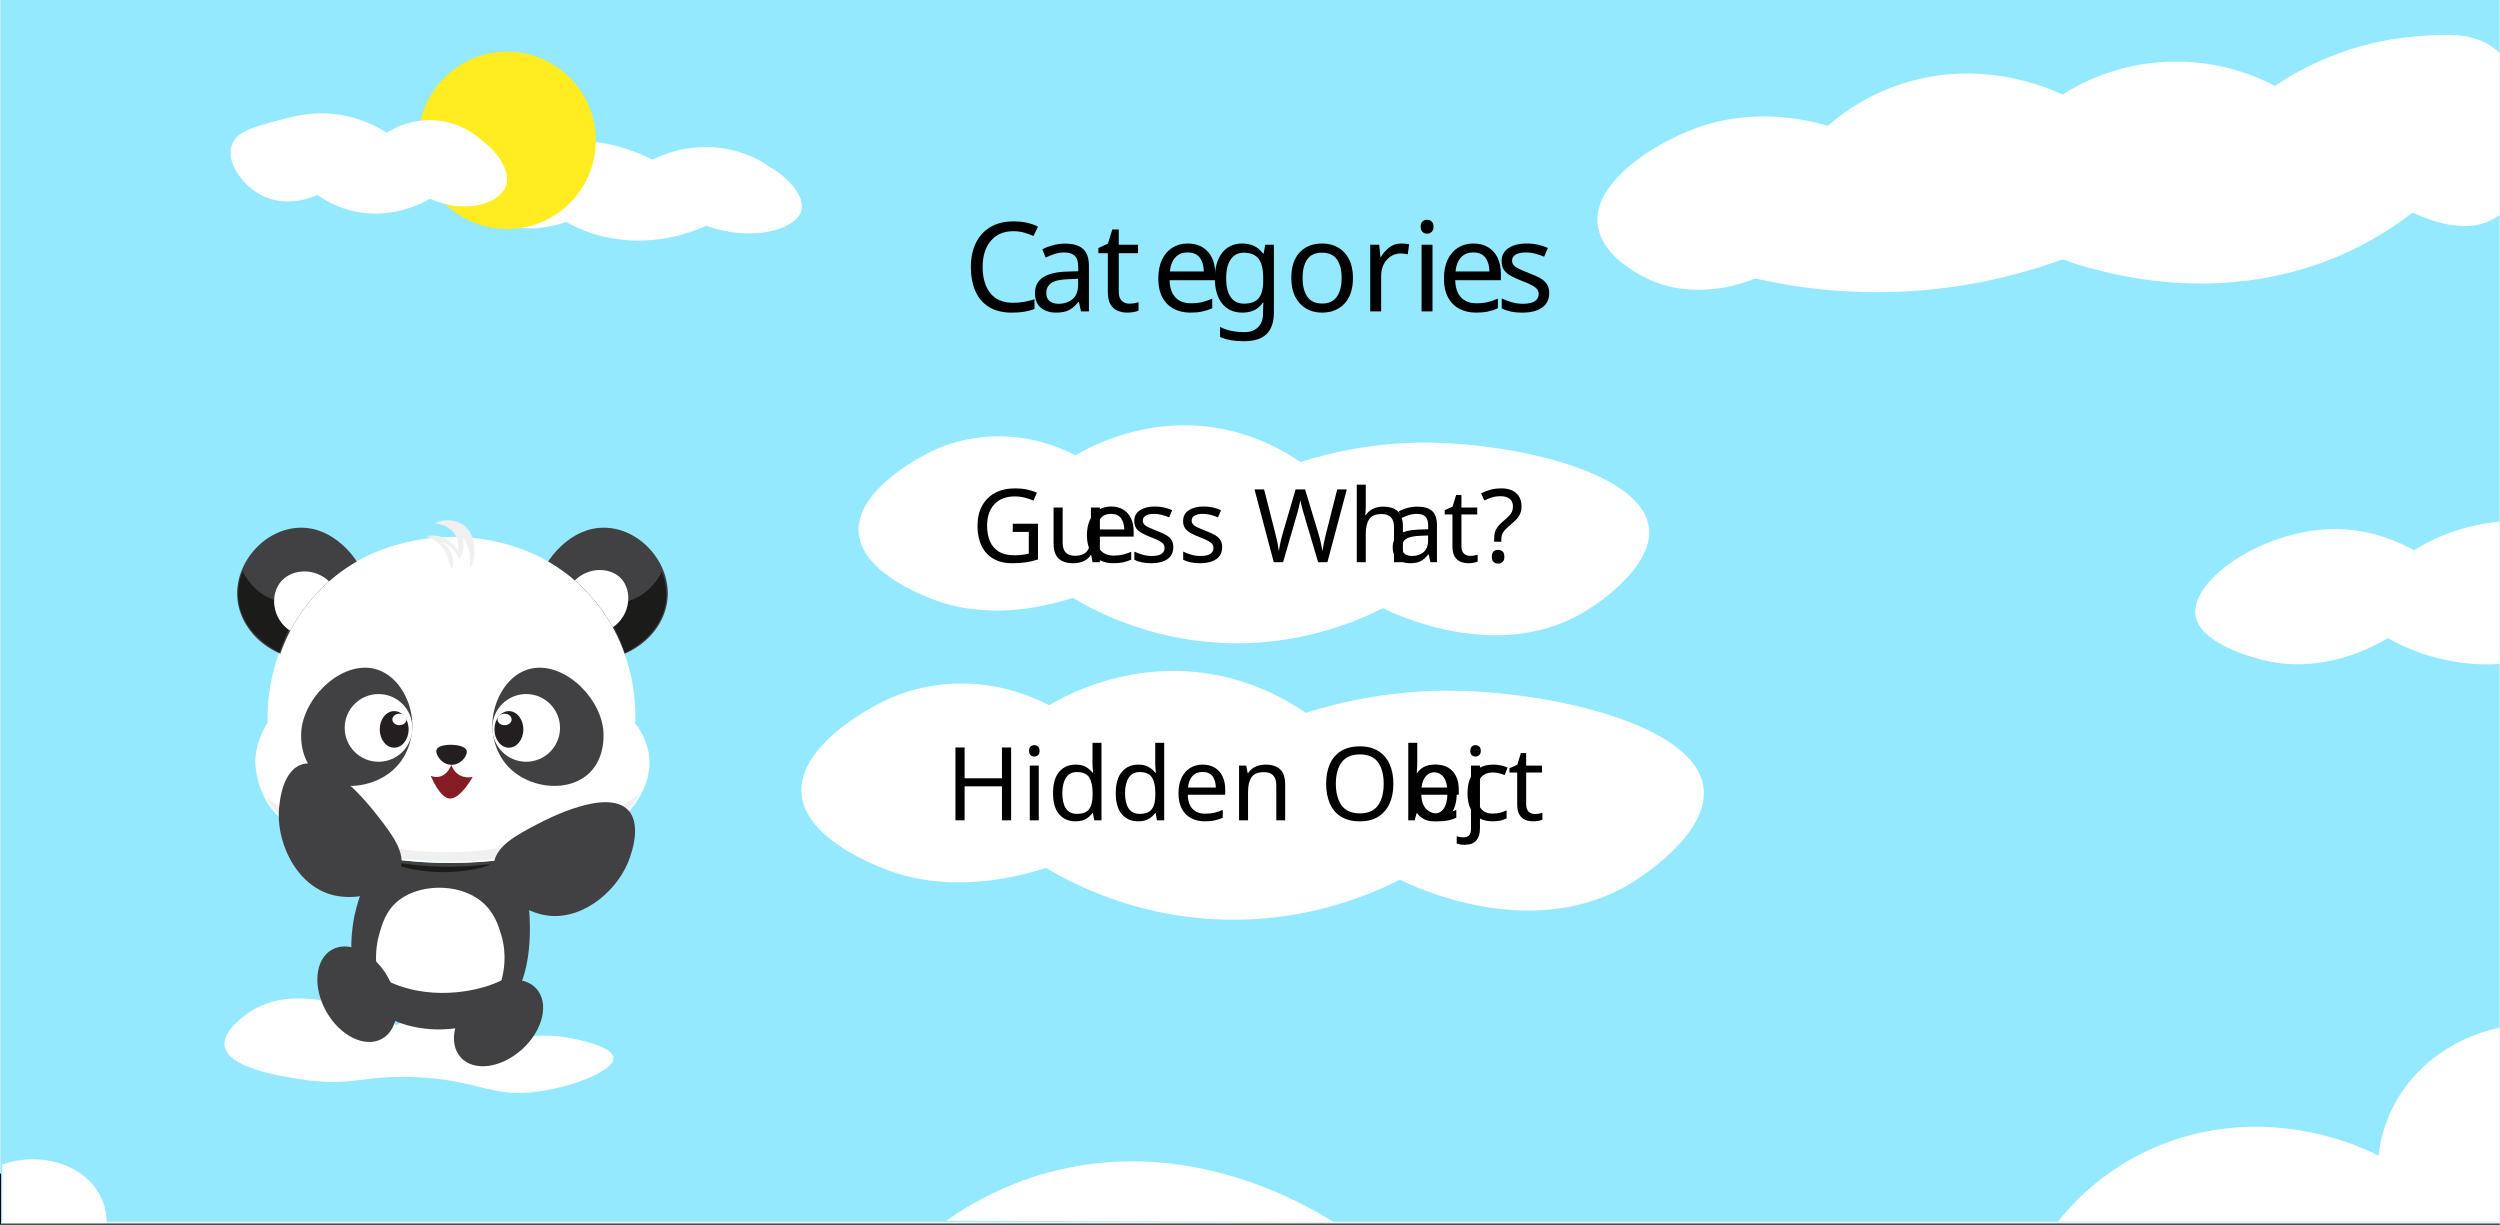
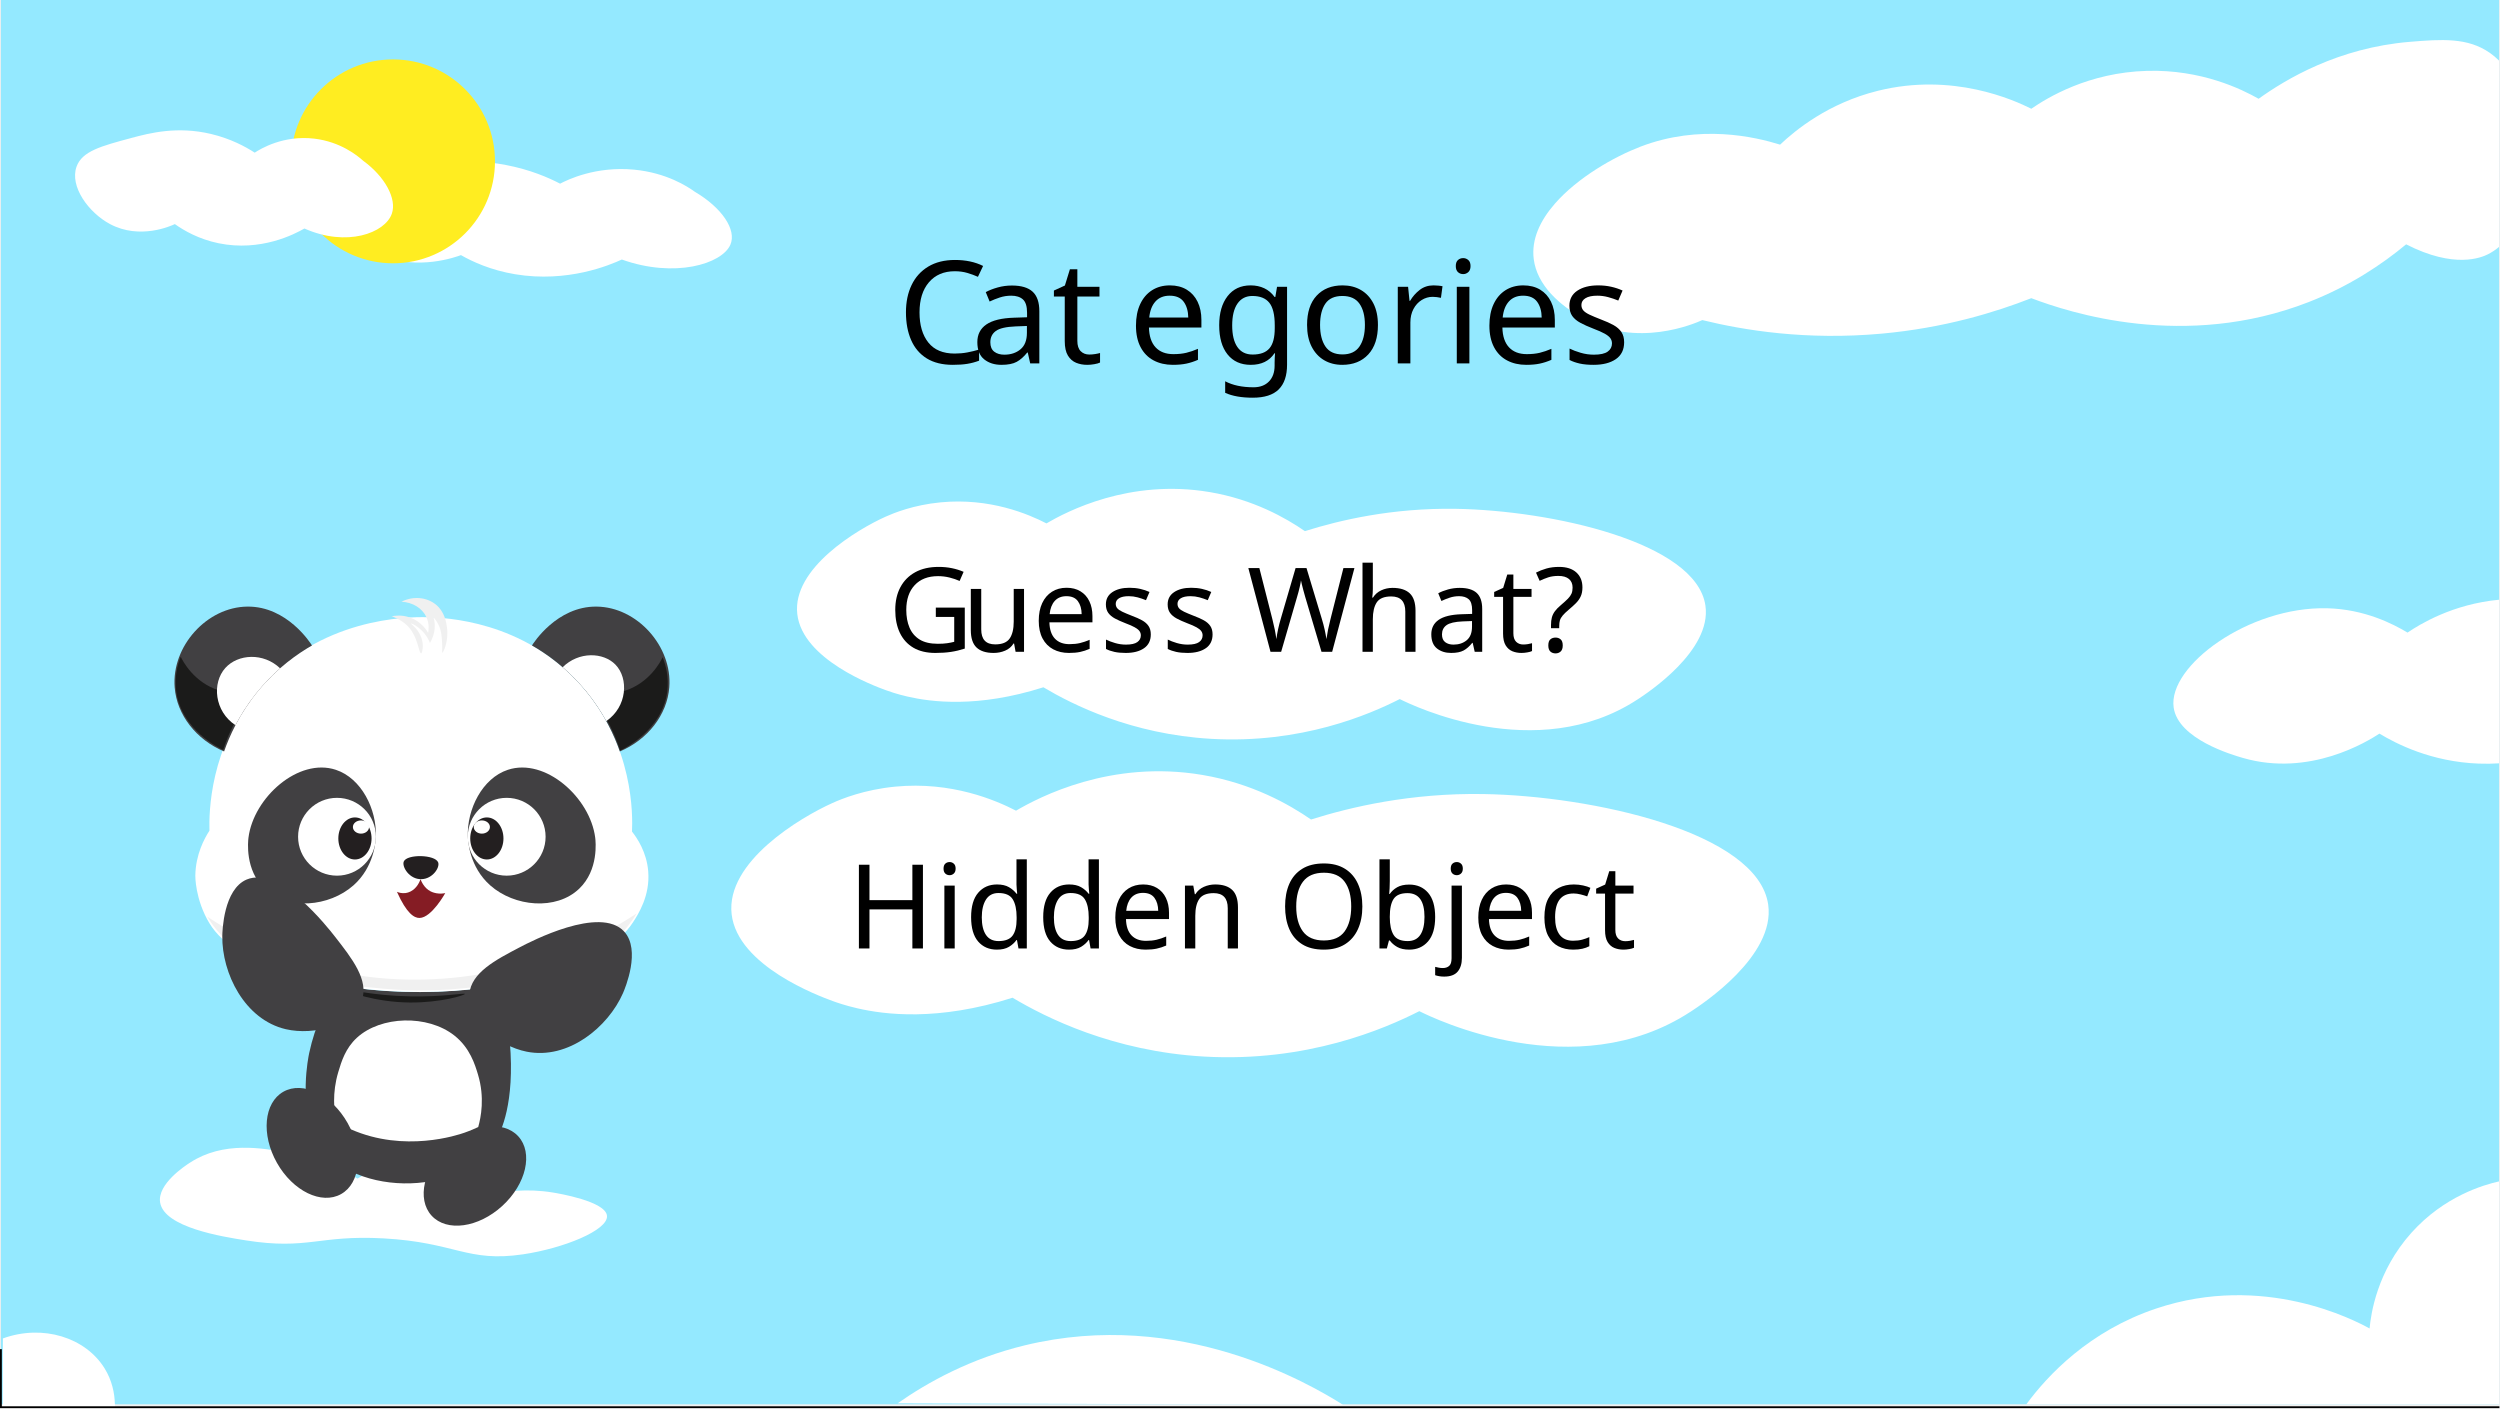
- <svg xmlns="http://www.w3.org/2000/svg" id="Layer_2" data-name="Layer 2" viewBox="0 0 2411.29 1181.22">
+ <svg xmlns="http://www.w3.org/2000/svg" id="Layer_2" data-name="Layer 2" viewBox="0 0 1364.71 768.67">
  <defs>
    <style>
      .cls-1 {
-         letter-spacing: -.01em;
-       }
- 
-       .cls-2 {
        fill: none;
        stroke: #000;
        stroke-miterlimit: 10;
      }

+       .cls-2 {
+         letter-spacing: 0em;
+       }
+ 
      .cls-3 {
-         letter-spacing: -.02em;
+         fill: #851c24;
      }

      .cls-4 {
-         letter-spacing: -.02em;
+         fill: #fff;
      }

      .cls-5 {
-         letter-spacing: -.07em;
+         fill: #f0f0f0;
      }

      .cls-6 {
-         fill: #851c24;
+         letter-spacing: -.06em;
      }

      .cls-7 {
-         fill: #fff;
+         letter-spacing: 0em;
      }

      .cls-8 {
-         fill: #f0f0f0;
+         font-size: 78px;
+       }
+ 
+       .cls-8, .cls-9 {
+         font-family: LuckiestGuy-Regular, 'Luckiest Guy';
+       }
+ 
+       .cls-10 {
+         fill: #231f20;
+       }
+ 
+       .cls-11 {
+         fill: #1b1b1a;
+       }
+ 
+       .cls-12 {
+         fill: #94e9ff;
+       }
+ 
+       .cls-13 {
+         fill: #ffed21;
+       }
+ 
+       .cls-14 {
+         letter-spacing: 0em;
+       }
+ 
+       .cls-15 {
+         letter-spacing: 0em;
      }

      .cls-9 {
-         fill: #231f20;
-       }
- 
-       .cls-10 {
-         font-size: 98.37px;
-       }
- 
-       .cls-10, .cls-11 {
-         font-family: SuperFuntime, 'Super Funtime';
-       }
- 
-       .cls-12 {
-         fill: #1b1b1a;
-       }
- 
-       .cls-13 {
-         fill: #94e9ff;
-       }
- 
-       .cls-14 {
-         letter-spacing: -.02em;
-       }
- 
-       .cls-15 {
-         fill: #ffed21;
+         font-size: 64px;
      }

      .cls-16 {
-         letter-spacing: -.03em;
+         fill: #414042;
      }

      .cls-17 {
-         fill: #414042;
-       }
- 
-       .cls-11 {
-         font-size: 119.89px;
-       }
- 
-       .cls-18 {
-         letter-spacing: -.07em;
+         letter-spacing: 0em;
      }
    </style>
  </defs>
  <g id="Layer_1-2" data-name="Layer 1">
-     <polygon class="cls-13" points="2410.79 0 2410.79 1178.31 .85 1178.31 .85 1180.72 .5 1180.72 .5 0 2410.79 0" />
-     <path class="cls-7" d="M102.92,1178.31c.03.81.05,1.61.03,2.41H2.13c0-.8,0-1.61.02-2.41.03-18.43.08-36.86.13-55.29,36.11-12.22,74.32-.63,91.37,25.1,6.68,10.1,9.02,20.7,9.27,30.19Z" />
-     <path class="cls-7" d="M2410.82,991.25v187.06h-425.94c19.29-24.42,56.59-61.51,117.05-80.39,97.03-30.28,178.67,9.82,192.21,16.74,1.2-11.88,6.49-47.86,37.71-80.31,29.51-30.63,64.88-40.15,78.97-43.1Z" />
-     <path class="cls-7" d="M2410.82,50.89c-2.59-2.42-5.35-4.59-8.28-6.5-20-13.06-43.46-11.52-72.4-9.27-64.39,5.01-111.48,31.39-135.98,47.75-15.16-8.01-51.43-24.69-100.59-23.42-52.8,1.38-89.95,22.64-104.2,31.79-15.69-7.32-70.76-30.71-138.32-15.05-44.5,10.3-74.01,32.84-88.01,45.16-22.65-6.57-72.31-17.4-125.74,1.67-23.87,8.53-56.65,25.93-77.21,47.93-13.1,13.99-21.25,29.85-18.98,46.46.74,5.41,2.52,10.42,4.96,14.99,5.72,10.7,15.13,19.07,23.48,25,.28.21.58.41.86.61,6.31,4.39,11.94,7.39,14.81,8.89,48.58,25.77,100.92,4.57,107.77,1.67,37.5,8.58,93.78,17.13,161.64,11.37,56.28-4.78,102.19-17.85,134.75-29.76,34.37,12.12,138.05,43.82,249.69,3.34,37.41-13.56,66.57-31.91,88.01-48.5,43.71,20.84,67.89,11.02,73.66,8.35,3.61-1.67,6.97-3.77,10.08-6.24V50.89Z" />
-     <path class="cls-7" d="M241.82,975.51c28.02-18.26,61.03-12.2,81.97-8.36,14.01,2.57,35.07,8.17,58.55,21.75,7.03-4.32,26.74-15.14,53.53-13.38,32.72,2.14,53.34,21.55,58.55,26.77,11.38-2.58,29.85-5.31,51.86-1.67,4.13.68,44.6,7.37,45.39,19.7.77,12.08-36.68,27.16-70.48,32.16-46.98,6.96-56.44-10.06-117.1-13.38-54.61-2.99-63.17,9.92-115.43,1.67-19.63-3.1-68.55-10.81-71.94-31.79-2.5-15.48,21.02-30.8,25.09-33.46Z" />
-     <polyline class="cls-2" points="2411.13 1180.72 2410.79 1180.72 2150.68 1180.72 1952.65 1180.72 110.51 1180.72 2.25 1180.72 .85 1180.72 .82 1180.72 .5 1180.72 .5 1167.13 .5 1132.01" />
-     <path class="cls-7" d="M1533.22,586.95c-84.76,55.47-188.98,4.86-199.4-.39-25.57,13.01-82.74,37.71-158.22,33.38-67.07-3.84-116.4-28.74-140.78-43.26-55.18,17.55-94.24,12.36-114.13,7.77-8.92-2.06-15.28-4.3-18.2-5.38-9.94-3.66-69.76-25.71-74.17-63.76-4.46-38.51,50.41-71.13,74.17-81.81,6.7-3.01,23.24-9.81,46.11-12.01,41.38-3.98,73.74,9.93,88.77,17.66,16.93-9.88,69.65-37.67,136.95-26.27,36.72,6.21,63.94,21.74,79.91,32.77,29.07-9.17,73.1-19.6,126.81-18.72,79.58,1.32,201.57,27.85,209.25,81.25,5.44,37.84-48.8,73.35-57.06,78.76Z" />
-     <text class="cls-11" transform="translate(929.09 300.32)">
-       <tspan class="cls-1" x="0" y="0">C</tspan>
-       <tspan class="cls-5" x="63.66" y="0">a</tspan>
-       <tspan x="128.4" y="0">t</tspan>
-       <tspan class="cls-16" x="181.51" y="0">e</tspan>
-       <tspan x="236.06" y="0">gori</tspan>
-       <tspan class="cls-14" x="457.02" y="0">e</tspan>
-       <tspan x="513.13" y="0">s</tspan>
+     <polygon class="cls-12" points="1364.21 0 1364.21 766.6 .7 766.6 .7 768.17 .5 768.17 .5 0 1364.21 0" />
+     <path class="cls-4" d="M62.72,766.6c.02.53.03,1.05.02,1.57H1.49c0-.52,0-1.05.01-1.57.02-11.99.05-23.98.08-35.97,21.94-7.95,45.15-.41,55.51,16.33,4.06,6.57,5.48,13.47,5.63,19.64Z" />
+     <path class="cls-4" d="M1364.21,644.9v121.7h-258.08c11.69-15.89,34.29-40.02,70.92-52.3,58.79-19.7,108.26,6.39,116.46,10.89.73-7.73,3.93-31.14,22.85-52.25,17.88-19.93,39.31-26.12,47.85-28.04Z" />
+     <path class="cls-4" d="M1364.21,33.11c-1.57-1.58-3.24-2.98-5.02-4.23-12.12-8.49-26.33-7.49-43.86-6.03-39.02,3.26-67.55,20.42-82.39,31.07-9.19-5.21-31.16-16.06-60.95-15.24-31.99.9-54.5,14.73-63.13,20.69-9.51-4.76-42.87-19.98-83.81-9.79-26.96,6.7-44.85,21.37-53.33,29.38-13.73-4.27-43.81-11.32-76.19,1.09-14.46,5.55-34.33,16.87-46.79,31.18-7.94,9.1-12.87,19.42-11.5,30.22.45,3.52,1.52,6.78,3.01,9.75,3.46,6.96,9.17,12.4,14.23,16.26.17.14.35.27.52.39,3.83,2.86,7.24,4.81,8.97,5.79,29.44,16.76,61.15,2.97,65.3,1.09,22.72,5.58,56.82,11.15,97.94,7.4,34.1-3.11,61.92-11.62,81.64-19.36,20.82,7.89,83.65,28.51,151.29,2.17,22.67-8.82,40.34-20.76,53.33-31.56,26.48,13.56,41.14,7.17,44.63,5.44,2.18-1.09,4.22-2.45,6.11-4.06V33.11Z" />
+     <path class="cls-4" d="M103.74,634.66c18.23-11.88,39.71-7.94,53.33-5.44,9.11,1.67,22.82,5.32,38.09,14.15,4.58-2.81,17.4-9.85,34.83-8.71,21.29,1.39,34.71,14.02,38.09,17.41,7.4-1.68,19.42-3.45,33.74-1.09,2.68.44,29.02,4.79,29.53,12.81.5,7.86-23.86,17.67-45.85,20.93-30.56,4.53-36.72-6.55-76.19-8.71-35.53-1.94-41.1,6.45-75.1,1.09-12.77-2.01-44.6-7.04-46.8-20.68-1.62-10.07,13.67-20.04,16.33-21.77Z" />
+     <polyline class="cls-1" points="1364.4 768.17 1364.21 768.17 1217.04 768.17 1105 768.17 62.74 768.17 1.49 768.17 .7 768.17 .68 768.17 .5 768.17 .5 759.33 .5 736.48" />
+     <path class="cls-4" d="M893.83,381.86c-55.15,36.09-122.95,3.16-129.73-.25-16.63,8.46-53.83,24.53-102.94,21.71-43.63-2.5-75.73-18.7-91.59-28.14-35.9,11.42-61.31,8.04-74.25,5.05-5.8-1.34-9.94-2.8-11.84-3.5-6.47-2.38-45.39-16.73-48.25-41.48-2.9-25.05,32.79-46.28,48.25-53.22,4.36-1.96,15.12-6.38,30-7.81,26.92-2.59,47.98,6.46,57.76,11.49,11.01-6.43,45.31-24.51,89.1-17.09,23.89,4.04,41.6,14.15,51.99,21.32,18.91-5.96,47.56-12.75,82.5-12.18,51.78.86,131.14,18.12,136.14,52.86,3.54,24.62-31.75,47.72-37.12,51.24Z" />
+     <text class="cls-8" transform="translate(489.78 198.38)">
+       <tspan x="0" y="0">C</tspan>
+       <tspan class="cls-6" x="40.14" y="0">a</tspan>
+       <tspan class="cls-7" x="84.28" y="0">t</tspan>
+       <tspan class="cls-17" x="126.03" y="0">e</tspan>
+       <tspan x="171.46" y="0">gories</tspan>
    </text>
    <g>
-       <path class="cls-17" d="M502.01,826.48c4.91,19.14,7.09,35.54,8.12,47.68,4.45,52.09-7.82,75.64-10.97,81.35-.14.25-.24.42-.29.52-28.29,50.85-128.24,47.96-151.96-1.5-13.7-28.58-5.96-66.91-5.08-71.03.02-.08.03-.15.04-.21,4.88-22.76,13.82-41.3,24.65-56.49,19.22,3.21,42.33,5.66,68.51,5.54,25.54-.11,48.12-2.62,66.98-5.87Z" />
-       <path class="cls-7" d="M483.61,945.66c2.26-8.04,5.65-24.65-.19-44.09-2.53-8.42-6.76-22.39-19.79-32.69-22.47-17.77-61.81-16.58-81.84,1.86-9.61,8.84-12.92,19.86-15.6,28.78-5.31,17.68-3.49,33.01-1.71,41.71,4.62,2.74,8.85,4.82,12.43,6.39,44.89,19.7,89.42,4.79,95.09,2.8,5.14-1.8,9.17-3.61,11.62-4.76Z" />
-       <path class="cls-12" d="M472.4,833.96c-.15-1.04-17.82,2.55-45.44,2.06-32.76-.58-53.24-6.44-53.47-5.31-.25,1.21,23.2,10.19,52.72,10.47,25.47.24,46.34-6.08,46.18-7.22Z" />
-       <path class="cls-7" d="M612.64,697.72c4.45,5.66,12.29,17.31,13.62,33.29,1.71,20.58-8.39,36.1-12.87,42.99-24.52,37.68-101.93,58.3-178.35,58.36-77.05.06-154.76-20.78-176.95-57.66-12.15-20.19-11.84-39.97-11.84-39.97.28-17.91,7.7-31.36,11.84-37.75-.38-14.92.01-69.94,40.39-117.93,51.53-61.25,126.5-61.52,141.7-61.19,16.1.35,81.34,2.84,129.53,57,44.8,50.34,43.5,110.07,42.93,122.87Z" />
-       <path class="cls-17" d="M474.88,701.97c.13,3.72,1.27,25.38,18.8,40.9,20.27,17.96,55.27,21.31,74.66,2.79,16.47-15.74,13.81-39.77,13.43-42.76-4.27-33.69-41.95-67.35-73.28-57-21.49,7.1-34.43,33.07-33.6,56.07Z" />
-       <path class="cls-17" d="M397.72,701.97c-.13,3.72-1.27,25.38-18.8,40.9-20.27,17.96-55.27,21.31-74.66,2.79-16.47-15.74-13.81-39.77-13.43-42.76,4.27-33.69,41.95-67.35,73.28-57,21.49,7.1,34.43,33.07,33.6,56.07Z" />
-       <circle class="cls-7" cx="507.5" cy="702.07" r="32.65" />
-       <circle class="cls-7" cx="365.11" cy="702.07" r="32.65" />
-       <path class="cls-9" d="M450.01,723.62c-2.46-6.67-26.26-7.14-28.87-.74-1.75,4.3,4.69,15.05,14.8,14.8,9.38-.23,15.65-9.77,14.06-14.06Z" />
-       <path class="cls-6" d="M415.43,748.27c1.26.55,3.9,1.49,7.19,1.04,2.15-.29,3.67-1.04,4.35-1.39,5.4-2.74,7.64-8.56,8.23-10.25.67,1.81,3.03,7.5,8.51,10.25,2,1,4.03,1.42,4.59,1.53,3.26.63,6,.25,7.64-.11,0,0,0,0,0,0-.01,0-11.39,20.64-21.54,20.87-4.44.1-10.87-3.66-19-21.94Z" />
-       <path class="cls-8" d="M435.7,548.2c-1.69.19-2.38-10.26-7.9-18.75-4.41-6.79-11.24-10.35-16.78-12.34,2.69-.55,8.54-1.37,15.24,1,9.48,3.34,14.09,10.72,15.33,12.86.47-2.45,1.08-7.66-1.43-13.11-3.5-7.58-11.62-12.5-20.96-12.96,9.65-4.9,20.97-3.97,28.82,2.35,7.54,6.07,8.83,15.25,9.38,19.25,1.58,11.48-3.14,21.36-3.95,21.22-.39-.07.15-2.42-.12-8.02-.25-5.28-.54-10.32-3.08-15.54-1.36-2.79-2.96-4.83-4.08-6.08.52,1.85.96,4.16,1,6.82.1,6.82-2.49,12.03-4.05,14.63-.82-2.12-2.24-5.09-4.71-8.09-4.63-5.61-10.73-8.62-11.1-8.14-.26.34,3.13,2.18,6.17,6.91,4.26,6.62,3.71,12.5,3.58,13.69-.15,1.32-.48,4.22-1.36,4.32Z" />
-       <path class="cls-17" d="M602.45,630.52c-4.35-12.5-12.7-31.63-28.79-51.06-16.14-19.49-33.45-31.28-44.94-37.88,1.13-1.84,20.87-32.93,54.15-32.61,34.05.33,63.75,33.35,61.07,67.73-1.81,23.2-18.12,43.92-41.49,53.82Z" />
-       <path class="cls-17" d="M270.39,630.52c4.35-12.5,12.7-31.63,28.79-51.06,16.14-19.49,33.45-31.28,44.94-37.88-1.13-1.84-20.87-32.93-54.15-32.61-34.05.33-63.75,33.35-61.07,67.73,1.81,23.2,18.12,43.92,41.49,53.82Z" />
-       <ellipse class="cls-9" cx="490.84" cy="703.51" rx="13.94" ry="17.64" />
-       <ellipse class="cls-9" cx="380.19" cy="703.51" rx="13.94" ry="17.64" />
-       <ellipse class="cls-7" cx="486.65" cy="693.92" rx="6.79" ry="5.55" />
-       <ellipse class="cls-7" cx="385.24" cy="693.92" rx="6.79" ry="5.55" />
-       <path class="cls-8" d="M616.56,766.43c-13.82,9.1-35.5,21.93-63.9,32.82-30.89,11.84-117.71,39.78-217.12,8.14-19.31-6.15-47.74-17.29-79.2-38.24,3.29,5.53,8.74,13.3,17.27,20.73,4.04,3.51,10.22,8.21,23.44,14.56,19.28,9.25,35.57,13.41,40.22,14.56,48.8,12.1,96.47,12.09,96.47,12.09,36.5,0,62.74-4.98,84.63-9.13,10.65-2.02,32.77-6.56,56.26-18.01,9.06-4.42,16.91-9.18,24.67-16.28,8.41-7.69,13.89-15.55,17.27-21.22Z" />
-       <path class="cls-12" d="M234,551.03c-2.52,6.33-5.47,16.67-3.82,28.99,4.34,32.43,36.49,47.85,39.48,49.22,2.43-7.6,6.15-16.97,11.97-27.02,5.61-9.71,11.64-17.39,16.86-23.19-4.85,1.57-17.38,4.89-32.03.37-21.54-6.65-30.84-25.06-32.45-28.37Z" />
-       <path class="cls-12" d="M638.36,551.5c2.52,6.33,5.47,16.67,3.82,28.99-4.34,32.43-36.49,47.85-39.48,49.22-2.43-7.6-6.15-16.97-11.97-27.02-5.61-9.71-11.64-17.39-16.86-23.19,4.85,1.57,17.38,4.89,32.03.37,21.54-6.65,30.84-25.06,32.45-28.37Z" />
-       <path class="cls-7" d="M591.08,605.05c17.55-12.07,18.97-35.72,7.71-47.36-10.2-10.53-30.81-11.23-44.35,2.15,5.94,5.13,12.59,11.6,19.22,19.62,7.59,9.16,13.24,18.01,17.42,25.59Z" />
-       <path class="cls-7" d="M279.91,608.47c-17.67-11.58-19.93-35.36-8.44-48.08,10.58-11.72,31.91-13,45.89.33-6.2,5.45-13.22,12.44-20.18,21.18-7.62,9.57-13.2,18.76-17.27,26.56Z" />
-       <path class="cls-17" d="M289.34,737.97c27.5-11.66,68.1,40.27,74.11,47.98,14.47,18.51,28.47,36.42,22.52,53.49-7.18,20.59-39.8,29.73-63.84,24.12-34.59-8.06-53.67-47-53.26-78.16.06-4.38,1.07-39.21,20.47-47.43Z" />
-       <ellipse class="cls-17" cx="480.83" cy="986.79" rx="49.29" ry="34.03" transform="translate(-540.24 583.84) rotate(-42.49)" />
-       <ellipse class="cls-17" cx="344.36" cy="958.94" rx="34.03" ry="49.29" transform="translate(-426.75 292.95) rotate(-29.43)" />
-       <path class="cls-17" d="M606.06,781.61c-20.23-21.98-78.65,8.54-87.31,13.07-20.82,10.88-40.97,21.41-42.6,39.41-1.97,21.72,23.96,43.52,48.17,48.34,34.83,6.95,68.29-20.63,80.79-49.18,1.76-4.02,15.22-36.15.96-51.65Z" />
+       <path class="cls-16" d="M273.02,537.71c3.19,12.45,4.61,23.12,5.28,31.02,2.9,33.89-5.09,49.21-7.14,52.93-.09.16-.15.28-.19.34-18.4,33.08-83.43,31.21-98.87-.98-8.92-18.59-3.88-43.53-3.31-46.21.01-.05.02-.1.03-.13,3.18-14.81,8.99-26.87,16.04-36.75,12.5,2.09,27.54,3.68,44.57,3.61,16.62-.07,31.31-1.71,43.57-3.82Z" />
+       <path class="cls-4" d="M261.05,615.24c1.47-5.23,3.68-16.04-.13-28.68-1.65-5.48-4.4-14.56-12.87-21.27-14.62-11.56-40.21-10.78-53.24,1.21-6.25,5.75-8.41,12.92-10.15,18.72-3.45,11.5-2.27,21.47-1.11,27.14,3,1.78,5.76,3.14,8.08,4.16,29.21,12.82,58.18,3.11,61.86,1.82,3.34-1.17,5.97-2.35,7.56-3.1Z" />
+       <path class="cls-11" d="M253.76,542.57c-.09-.67-11.59,1.66-29.56,1.34-21.31-.38-34.64-4.19-34.79-3.46-.16.79,15.09,6.63,34.3,6.81,16.57.16,30.15-3.96,30.05-4.7Z" />
+       <path class="cls-4" d="M344.99,453.93c2.9,3.68,7.99,11.26,8.86,21.66,1.11,13.39-5.46,23.49-8.37,27.97-15.95,24.51-66.32,37.93-116.03,37.97-50.13.04-100.69-13.52-115.12-37.51-7.9-13.13-7.71-26-7.71-26,.18-11.65,5.01-20.4,7.71-24.56-.25-9.71,0-45.5,26.28-76.73,33.52-39.85,82.3-40.03,92.19-39.81,10.47.23,52.92,1.85,84.27,37.08,29.15,32.75,28.3,71.61,27.93,79.94Z" />
+       <path class="cls-16" d="M255.38,456.7c.09,2.42.83,16.51,12.23,26.61,13.19,11.68,35.96,13.87,48.57,1.81,10.72-10.24,8.98-25.87,8.74-27.82-2.77-21.92-27.29-43.82-47.68-37.08-13.98,4.62-22.4,21.51-21.86,36.48Z" />
+       <path class="cls-16" d="M205.17,456.7c-.09,2.42-.83,16.51-12.23,26.61-13.19,11.68-35.96,13.87-48.57,1.81-10.72-10.24-8.98-25.87-8.74-27.82,2.77-21.92,27.29-43.82,47.68-37.08,13.98,4.62,22.4,21.51,21.86,36.48Z" />
+       <circle class="cls-4" cx="276.59" cy="456.77" r="21.24" />
+       <circle class="cls-4" cx="183.96" cy="456.77" r="21.24" />
+       <path class="cls-10" d="M239.19,470.78c-1.6-4.34-17.08-4.65-18.78-.48-1.14,2.8,3.05,9.79,9.63,9.63,6.1-.15,10.18-6.36,9.15-9.15Z" />
+       <path class="cls-3" d="M216.69,486.82c.82.36,2.54.97,4.68.68,1.4-.19,2.39-.68,2.83-.9,3.51-1.78,4.97-5.57,5.36-6.67.44,1.18,1.97,4.88,5.54,6.67,1.3.65,2.62.92,2.99.99,2.12.41,3.9.16,4.97-.07,0,0,0,0,0,0,0,0-7.41,13.43-14.01,13.58-2.89.07-7.07-2.38-12.36-14.27Z" />
+       <path class="cls-5" d="M229.88,356.65c-1.1.12-1.55-6.68-5.14-12.2-2.87-4.42-7.31-6.73-10.92-8.03,1.75-.36,5.56-.89,9.92.65,6.16,2.17,9.17,6.97,9.97,8.36.3-1.59.7-4.99-.93-8.53-2.28-4.93-7.56-8.13-13.63-8.43,6.28-3.19,13.64-2.58,18.75,1.53,4.91,3.95,5.74,9.92,6.1,12.52,1.03,7.47-2.04,13.9-2.57,13.8-.25-.04.1-1.57-.08-5.22-.17-3.43-.35-6.71-2.01-10.11-.88-1.82-1.93-3.14-2.66-3.96.34,1.2.62,2.71.65,4.44.06,4.44-1.62,7.83-2.63,9.52-.53-1.38-1.46-3.31-3.07-5.27-3.01-3.65-6.98-5.61-7.22-5.3-.17.22,2.04,1.42,4.01,4.49,2.77,4.31,2.42,8.13,2.33,8.91-.1.86-.31,2.75-.88,2.81Z" />
+       <path class="cls-16" d="M338.37,410.21c-2.83-8.13-8.26-20.58-18.73-33.22-10.5-12.68-21.76-20.35-29.24-24.64.73-1.2,13.57-21.43,35.23-21.22,22.16.21,41.47,21.7,39.73,44.06-1.18,15.1-11.79,28.57-27,35.02Z" />
+       <path class="cls-16" d="M122.33,410.21c2.83-8.13,8.26-20.58,18.73-33.22,10.5-12.68,21.76-20.35,29.24-24.64-.73-1.2-13.57-21.43-35.23-21.22-22.16.21-41.47,21.7-39.73,44.06,1.18,15.1,11.79,28.57,27,35.02Z" />
+       <ellipse class="cls-10" cx="265.76" cy="457.7" rx="9.07" ry="11.48" />
+       <ellipse class="cls-10" cx="193.76" cy="457.7" rx="9.07" ry="11.48" />
+       <ellipse class="cls-4" cx="263.03" cy="451.46" rx="4.41" ry="3.61" />
+       <ellipse class="cls-4" cx="197.05" cy="451.46" rx="4.41" ry="3.61" />
+       <path class="cls-5" d="M347.54,498.64c-8.99,5.92-23.09,14.27-41.58,21.35-20.1,7.7-76.58,25.88-141.26,5.3-12.56-4-31.06-11.25-51.53-24.88,2.14,3.59,5.69,8.66,11.24,13.48,2.63,2.29,6.65,5.34,15.25,9.47,12.54,6.02,23.14,8.72,26.17,9.47,31.75,7.87,62.76,7.87,62.76,7.87,23.74,0,40.82-3.24,55.06-5.94,6.93-1.31,21.32-4.27,36.6-11.72,5.9-2.88,11-5.97,16.05-10.59,5.47-5.01,9.03-10.12,11.24-13.8Z" />
+       <path class="cls-11" d="M98.65,358.5c-1.64,4.12-3.56,10.84-2.49,18.86,2.83,21.1,23.74,31.13,25.68,32.02,1.58-4.95,4-11.04,7.79-17.58,3.65-6.31,7.57-11.31,10.97-15.09-3.16,1.02-11.31,3.18-20.84.24-14.02-4.33-20.07-16.3-21.11-18.46Z" />
+       <path class="cls-11" d="M361.73,358.8c1.64,4.12,3.56,10.84,2.49,18.86-2.83,21.1-23.74,31.13-25.68,32.02-1.58-4.95-4-11.04-7.79-17.58-3.65-6.31-7.57-11.31-10.97-15.09,3.16,1.02,11.31,3.18,20.84.24,14.02-4.33,20.07-16.3,21.11-18.46Z" />
+       <path class="cls-4" d="M330.97,393.64c11.42-7.85,12.34-23.24,5.01-30.81-6.63-6.85-20.04-7.31-28.85,1.4,3.87,3.34,8.19,7.55,12.51,12.76,4.94,5.96,8.62,11.72,11.33,16.65Z" />
+       <path class="cls-4" d="M128.53,395.87c-11.49-7.54-12.96-23.01-5.49-31.28,6.89-7.62,20.76-8.46,29.86.22-4.03,3.55-8.6,8.09-13.13,13.78-4.96,6.22-8.59,12.2-11.23,17.28Z" />
+       <path class="cls-16" d="M134.66,480.12c17.89-7.59,44.3,26.2,48.22,31.21,9.41,12.04,18.52,23.69,14.65,34.8-4.67,13.4-25.89,19.34-41.53,15.69-22.5-5.25-34.92-30.58-34.65-50.85.04-2.85.7-25.51,13.32-30.86Z" />
+       <ellipse class="cls-16" cx="259.24" cy="642" rx="32.07" ry="22.14" transform="translate(-365.55 343.65) rotate(-42.49)" />
+       <ellipse class="cls-16" cx="170.46" cy="623.88" rx="22.14" ry="32.07" transform="translate(-284.56 164.27) rotate(-29.43)" />
+       <path class="cls-16" d="M340.72,508.51c-13.16-14.3-51.17,5.56-56.81,8.5-13.55,7.08-26.65,13.93-27.72,25.64-1.28,14.13,15.59,28.31,31.34,31.45,22.66,4.52,44.43-13.42,52.56-31.99,1.14-2.61,9.9-23.52.62-33.6Z" />
    </g>
-     <path class="cls-7" d="M1577.84,848.87c-96.75,63.31-215.71,5.55-227.6-.45-29.18,14.84-94.44,43.04-180.6,38.1-76.55-4.38-132.86-32.81-160.69-49.38-62.98,20.04-107.56,14.11-130.27,8.87-10.18-2.35-17.45-4.91-20.78-6.14-11.35-4.18-79.63-29.34-84.66-72.77-5.09-43.95,57.54-81.19,84.66-93.38,7.65-3.44,26.52-11.2,52.63-13.71,47.23-4.55,84.17,11.34,101.33,20.16,19.32-11.28,79.5-43,156.32-29.99,41.91,7.08,72.98,24.82,91.21,37.41,33.18-10.46,83.44-22.37,144.74-21.37,90.84,1.51,230.08,31.79,238.84,92.74,6.21,43.2-55.7,83.72-65.13,89.9Z" />
-     <text class="cls-10" transform="translate(936.81 542.26)">
-       <tspan x="0" y="0">Gu</tspan>
-       <tspan class="cls-3" x="106.14" y="0">e</tspan>
-       <tspan x="152.18" y="0">ss Wh</tspan>
-       <tspan class="cls-18" x="401.94" y="0">a</tspan>
-       <tspan x="455.06" y="0">t?</tspan>
+     <path class="cls-4" d="M922.86,552.27c-62.94,41.19-140.34,3.61-148.08-.29-18.99,9.66-61.44,28-117.5,24.78-49.8-2.85-86.44-21.34-104.54-32.12-40.97,13.04-69.98,9.18-84.75,5.77-6.62-1.53-11.35-3.19-13.52-3.99-7.38-2.72-51.8-19.09-55.08-47.34-3.31-28.59,37.43-52.82,55.08-60.75,4.98-2.24,17.25-7.28,34.24-8.92,30.73-2.96,54.76,7.38,65.92,13.12,12.57-7.34,51.72-27.97,101.7-19.51,27.27,4.61,47.48,16.15,59.34,24.34,21.59-6.81,54.29-14.56,94.17-13.9,59.1.98,149.69,20.68,155.39,60.34,4.04,28.1-36.24,54.47-42.37,58.49Z" />
+     <text class="cls-9" transform="translate(484.8 355.79)">
+       <tspan x="0" y="0">G</tspan>
+       <tspan class="cls-2" x="40.09" y="0">u</tspan>
+       <tspan x="78.72" y="0">e</tspan>
+       <tspan class="cls-15" x="115.62" y="0">s</tspan>
+       <tspan x="149.34" y="0">s </tspan>
+       <tspan class="cls-14" x="195.88" y="0">W</tspan>
+       <tspan x="253.53" y="0">h</tspan>
+       <tspan class="cls-6" x="293.59" y="0">a</tspan>
+       <tspan x="329.81" y="0">t?</tspan>
    </text>
-     <text class="cls-10" transform="translate(911.99 791.2)">
-       <tspan x="0" y="0">Hidden Obj</tspan>
-       <tspan class="cls-4" x="444.54" y="0">ec</tspan>
-       <tspan x="542.32" y="0">t</tspan>
+     <text class="cls-9" transform="translate(462.66 517.75)">
+       <tspan x="0" y="0">Hidden Object</tspan>
    </text>
-     <path class="cls-7" d="M500.58,141.82c19.84-4.28,48.12-10.09,83.2-3.4,20.47,3.9,35.88,10.66,45.52,15.67,6.24-3.27,29.96-14.85,62.2-11.74,27.14,2.62,44.73,14.15,50.82,18.54,22.61,13.28,35.35,31.9,29.83,44.49-7.1,16.18-46.89,28.18-91.05,12.36-10.07,4.65-45.53,19.69-89.48,12.36-20.66-3.45-36.03-10.64-45.52-16.07-3.78,1.44-36.36,13.36-67.5,0-22.41-9.62-42.29-31.57-34.93-48.2,5.74-12.97,25.63-17.26,56.91-24.01Z" />
-     <path class="cls-7" d="M912.58,1177.42c25.15-17.59,60.9-37.5,106.74-48.63,130.37-31.65,239.47,32.65,266.86,49.91-124.53-.43-249.07-.86-373.6-1.29Z" />
-     <path class="cls-7" d="M2410.82,503.2v137.27c-5.94.37-12.1.46-18.45.23-42.6-1.52-74.05-16.55-89.34-25.16-10.61,6.44-62.8,36.7-123.04,20.4-9.61-2.6-58.39-15.79-62.37-42.38-5.2-34.84,67.68-84.8,138.22-83.2,33.44.75,59.17,12.94,72.47,20.41,11.21-7.06,40.72-23.9,82.5-27.57Z" />
-     <circle class="cls-15" cx="489.13" cy="135.38" r="85.53" />
-     <path class="cls-7" d="M269.42,115.8c15.98-4.28,38.75-10.09,66.99-3.4,16.48,3.9,28.89,10.66,36.66,15.67,5.03-3.27,24.12-14.85,50.09-11.74,21.86,2.62,36.02,14.15,40.92,18.54,18.21,13.28,28.47,31.9,24.02,44.49-5.72,16.18-37.76,28.18-73.31,12.36-8.11,4.65-36.67,19.69-72.05,12.36-16.64-3.45-29.01-10.64-36.66-16.07-3.04,1.44-29.28,13.36-54.35,0-18.05-9.62-34.06-31.57-28.13-48.2,4.62-12.97,20.64-17.26,45.83-24.01Z" />
+     <path class="cls-4" d="M222,92.27c12.91-2.79,31.31-6.57,54.13-2.21,13.32,2.54,23.34,6.93,29.62,10.2,4.06-2.13,19.49-9.66,40.47-7.64,17.66,1.71,29.1,9.2,33.06,12.06,14.71,8.64,23,20.76,19.4,28.95-4.62,10.52-30.51,18.33-59.23,8.04-6.55,3.02-29.62,12.81-58.21,8.04-13.44-2.24-23.44-6.92-29.62-10.45-2.46.94-23.66,8.69-43.92,0-14.58-6.26-27.51-20.54-22.73-31.36,3.73-8.44,16.68-11.23,37.03-15.62Z" />
+     <path class="cls-4" d="M490.04,766.02c16.36-11.45,39.62-24.4,69.45-31.64,84.82-20.59,155.8,21.24,173.62,32.47-81.02-.28-162.04-.56-243.06-.84Z" />
+     <path class="cls-4" d="M1364.21,327.38v89.31c-3.6.24-7.33.3-11.18.15-25.81-.99-44.87-10.77-54.13-16.37-6.43,4.19-38.05,23.88-74.55,13.27-5.82-1.69-35.38-10.27-37.79-27.57-3.15-22.67,41.01-55.17,83.75-54.13,20.26.49,35.85,8.42,43.91,13.28,6.79-4.59,24.67-15.55,49.99-17.94Z" />
+     <circle class="cls-13" cx="214.55" cy="88.08" r="55.65" />
+     <path class="cls-4" d="M71.6,75.34c10.4-2.79,25.21-6.57,43.59-2.21,10.72,2.54,18.8,6.93,23.85,10.2,3.27-2.13,15.69-9.66,32.59-7.64,14.22,1.71,23.44,9.2,26.62,12.06,11.85,8.64,18.52,20.76,15.63,28.95-3.72,10.52-24.57,18.33-47.7,8.04-5.27,3.02-23.85,12.81-46.88,8.04-10.83-2.24-18.88-6.92-23.85-10.45-1.98.94-19.05,8.69-35.36,0-11.74-6.26-22.16-20.54-18.3-31.36,3.01-8.44,13.43-11.23,29.82-15.62Z" />
  </g>
</svg>
